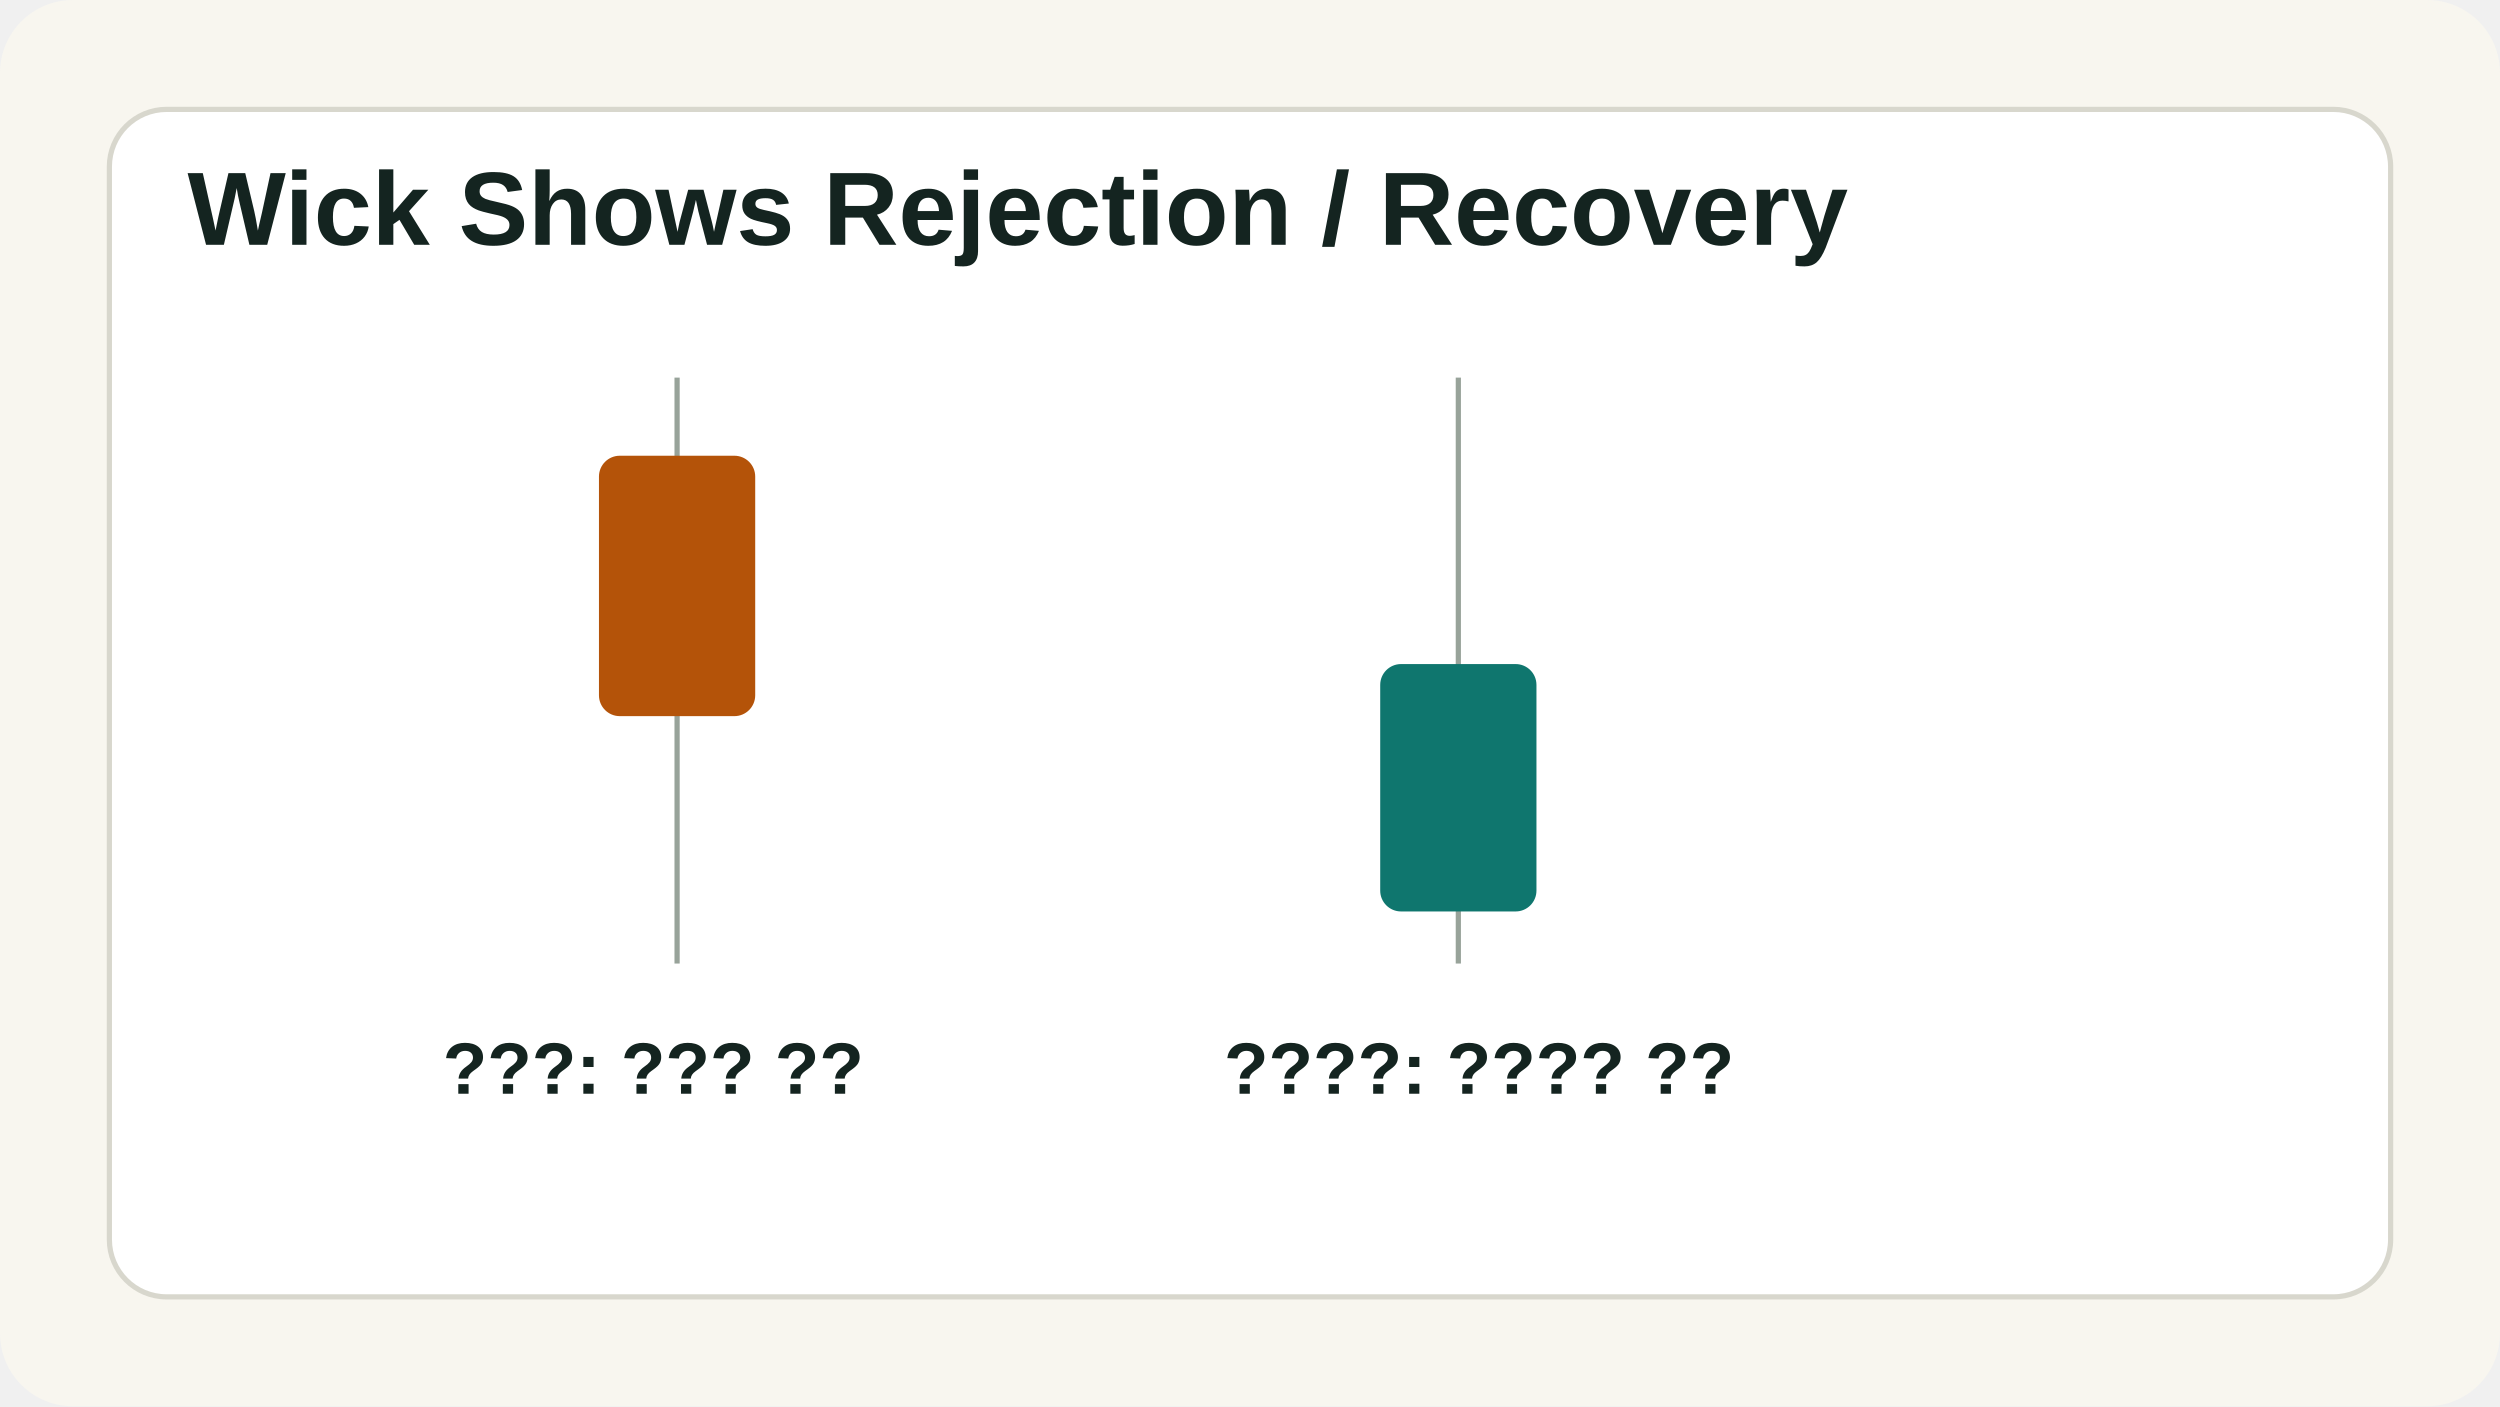
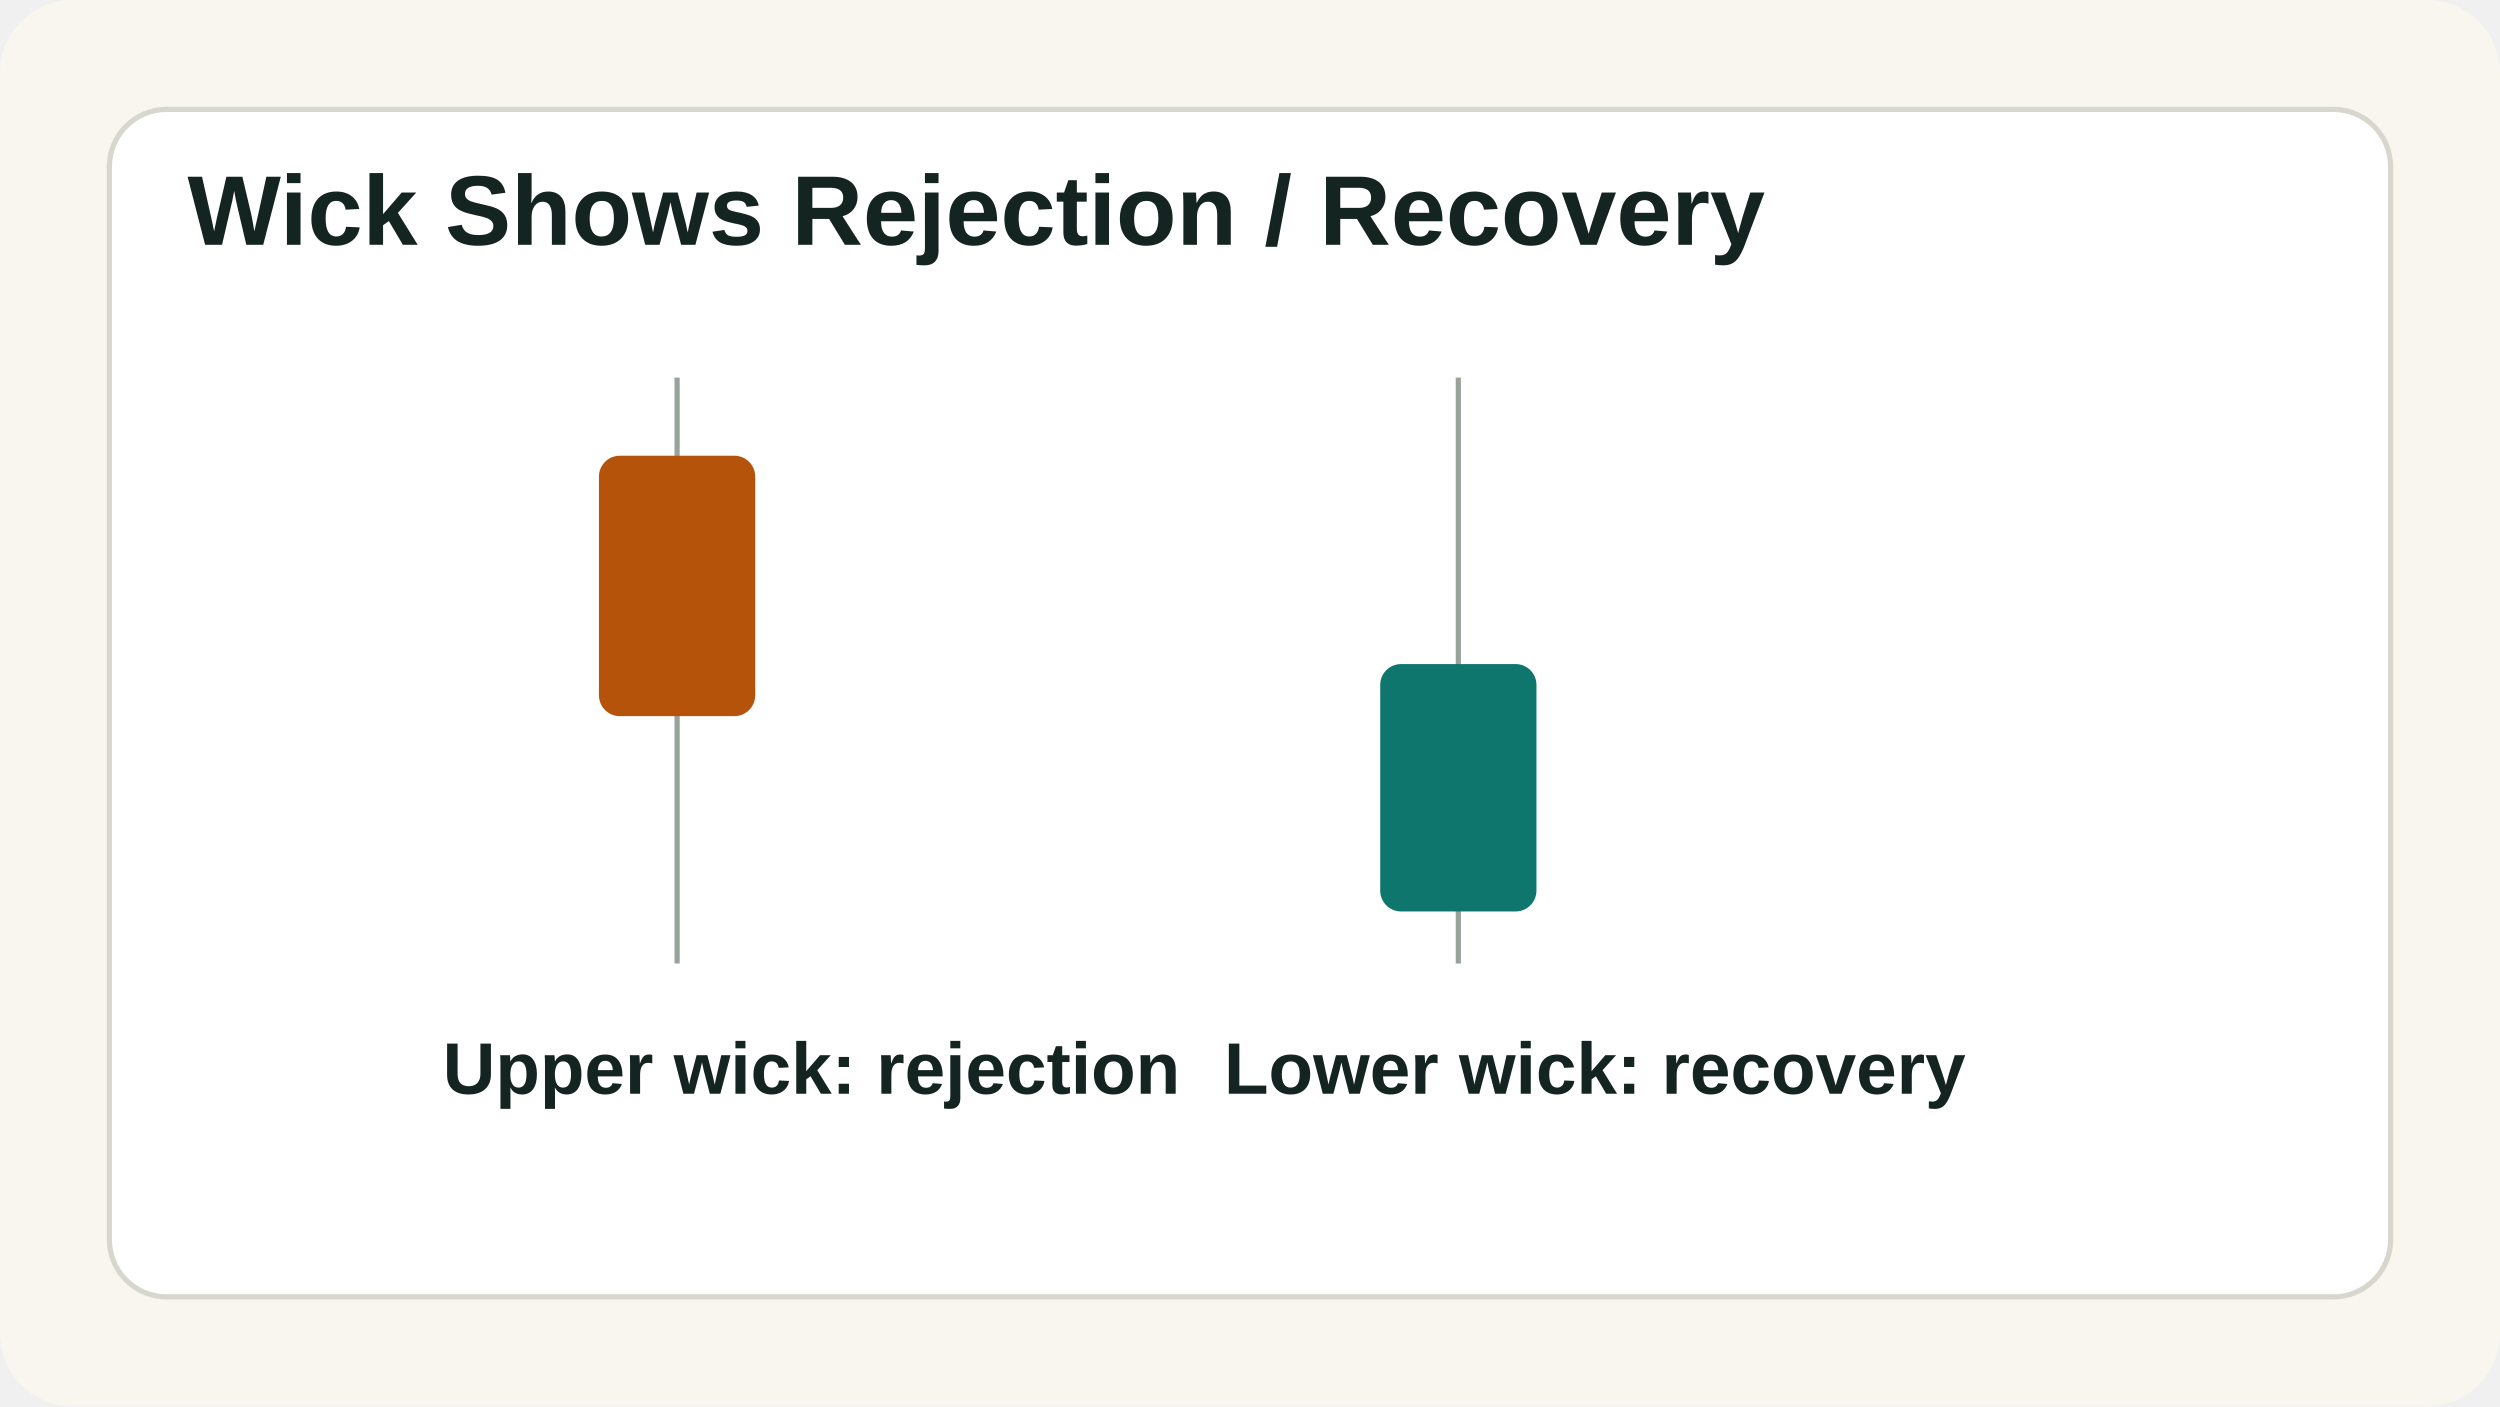
<svg xmlns="http://www.w3.org/2000/svg" width="960" height="540" viewBox="0 0 960 540" role="img">
  <defs>
-     <style>.bg{fill:#f8f6ef}.panel{fill:#fff;stroke:#d8d7cd;stroke-width:2}.axis{stroke:#98a39a;stroke-width:2}.up{stroke:#0f766e;stroke-width:5;fill:none;stroke-linecap:round;stroke-linejoin:round}.down{stroke:#b45309;stroke-width:5;fill:none;stroke-linecap:round;stroke-linejoin:round}.muted{stroke:#647067;stroke-width:3;fill:none;stroke-linecap:round;stroke-linejoin:round}.zone{fill:#0f766e;opacity:.10}.risk{fill:#b45309;opacity:.13}.txt{font-family:Arial,'Noto Sans KR',sans-serif;fill:#142420;font-weight:700}.small{font-size:20px}.mid{font-size:28px}.big{font-size:40px}.thin{font-weight:500;fill:#50605a}.dash{stroke-dasharray:8 8}</style>
+     <style>.bg{fill:#f8f6ef}.panel{fill:#fff;stroke:#d8d7cd;stroke-width:2}.grid{stroke:#e8e5da;stroke-width:1}.axis{stroke:#98a39a;stroke-width:2}.up{stroke:#0f766e;stroke-width:5;fill:none;stroke-linecap:round;stroke-linejoin:round}.down{stroke:#b45309;stroke-width:5;fill:none;stroke-linecap:round;stroke-linejoin:round}.muted{stroke:#647067;stroke-width:3;fill:none;stroke-linecap:round;stroke-linejoin:round}.thin{stroke:#647067;stroke-width:2;fill:none;stroke-linecap:round;stroke-linejoin:round}.dash{stroke-dasharray:8 8}.zone{fill:#0f766e;opacity:.10}.risk{fill:#b45309;opacity:.13}.target{fill:#0f766e;opacity:.16}.txt{font-family:Arial,sans-serif;fill:#142420;font-weight:700}.small{font-size:20px}.mid{font-size:28px}.big{font-size:38px}.note{font-size:18px;fill:#50605a;font-weight:600}.label{fill:#fff;font-size:16px;font-weight:700}</style>
  </defs>
  <rect class="bg" width="960" height="540" rx="28" />
  <rect class="panel" x="42" y="42" width="876" height="456" rx="22" />
  <text class="txt big" x="72" y="94">Wick Shows Rejection / Recovery</text>
  <line class="axis" x1="260" y1="145" x2="260" y2="370" />
  <rect x="230" y="175" width="60" height="100" fill="#b45309" rx="8" />
  <line class="axis" x1="560" y1="145" x2="560" y2="370" />
  <rect x="530" y="255" width="60" height="95" fill="#0f766e" rx="8" />
-   <text class="txt mid" x="170" y="420">???: ??? ??</text>
-   <text class="txt mid" x="470" y="420">????: ???? ??</text>
+   <text class="txt mid" x="170" y="420">Upper wick: rejection</text>
+   <text class="txt mid" x="470" y="420">Lower wick: recovery</text>
</svg>
